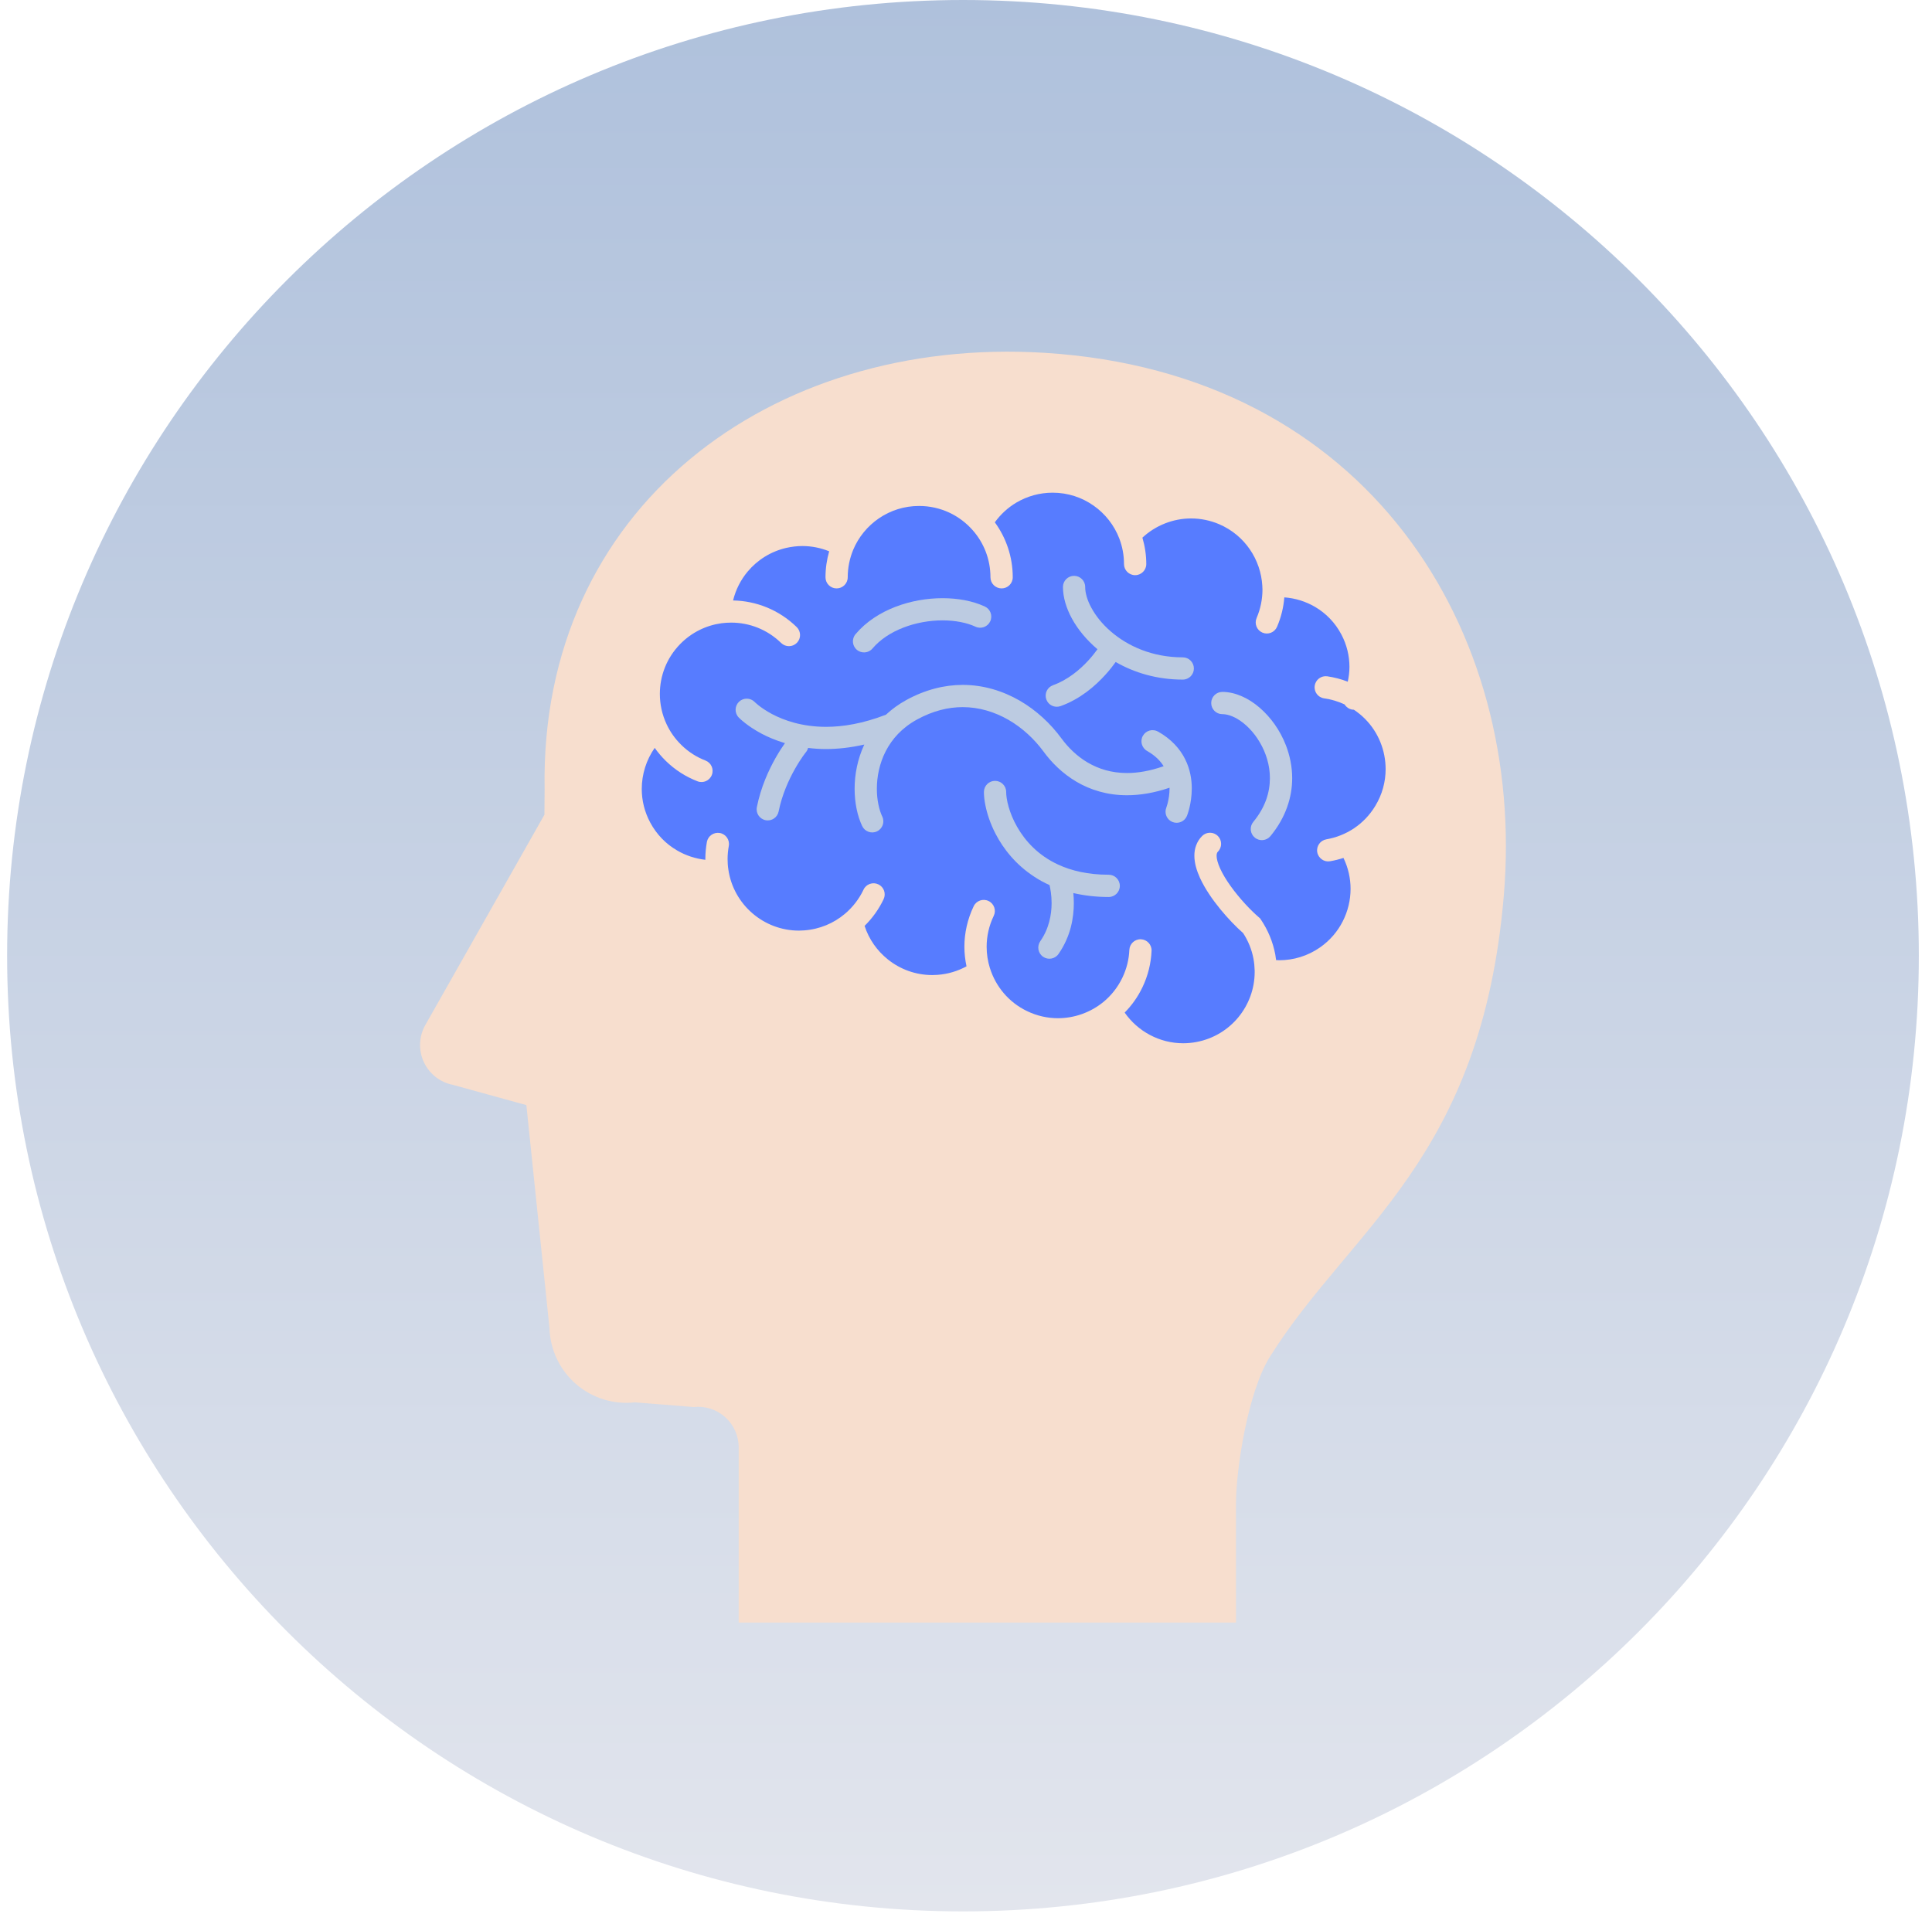
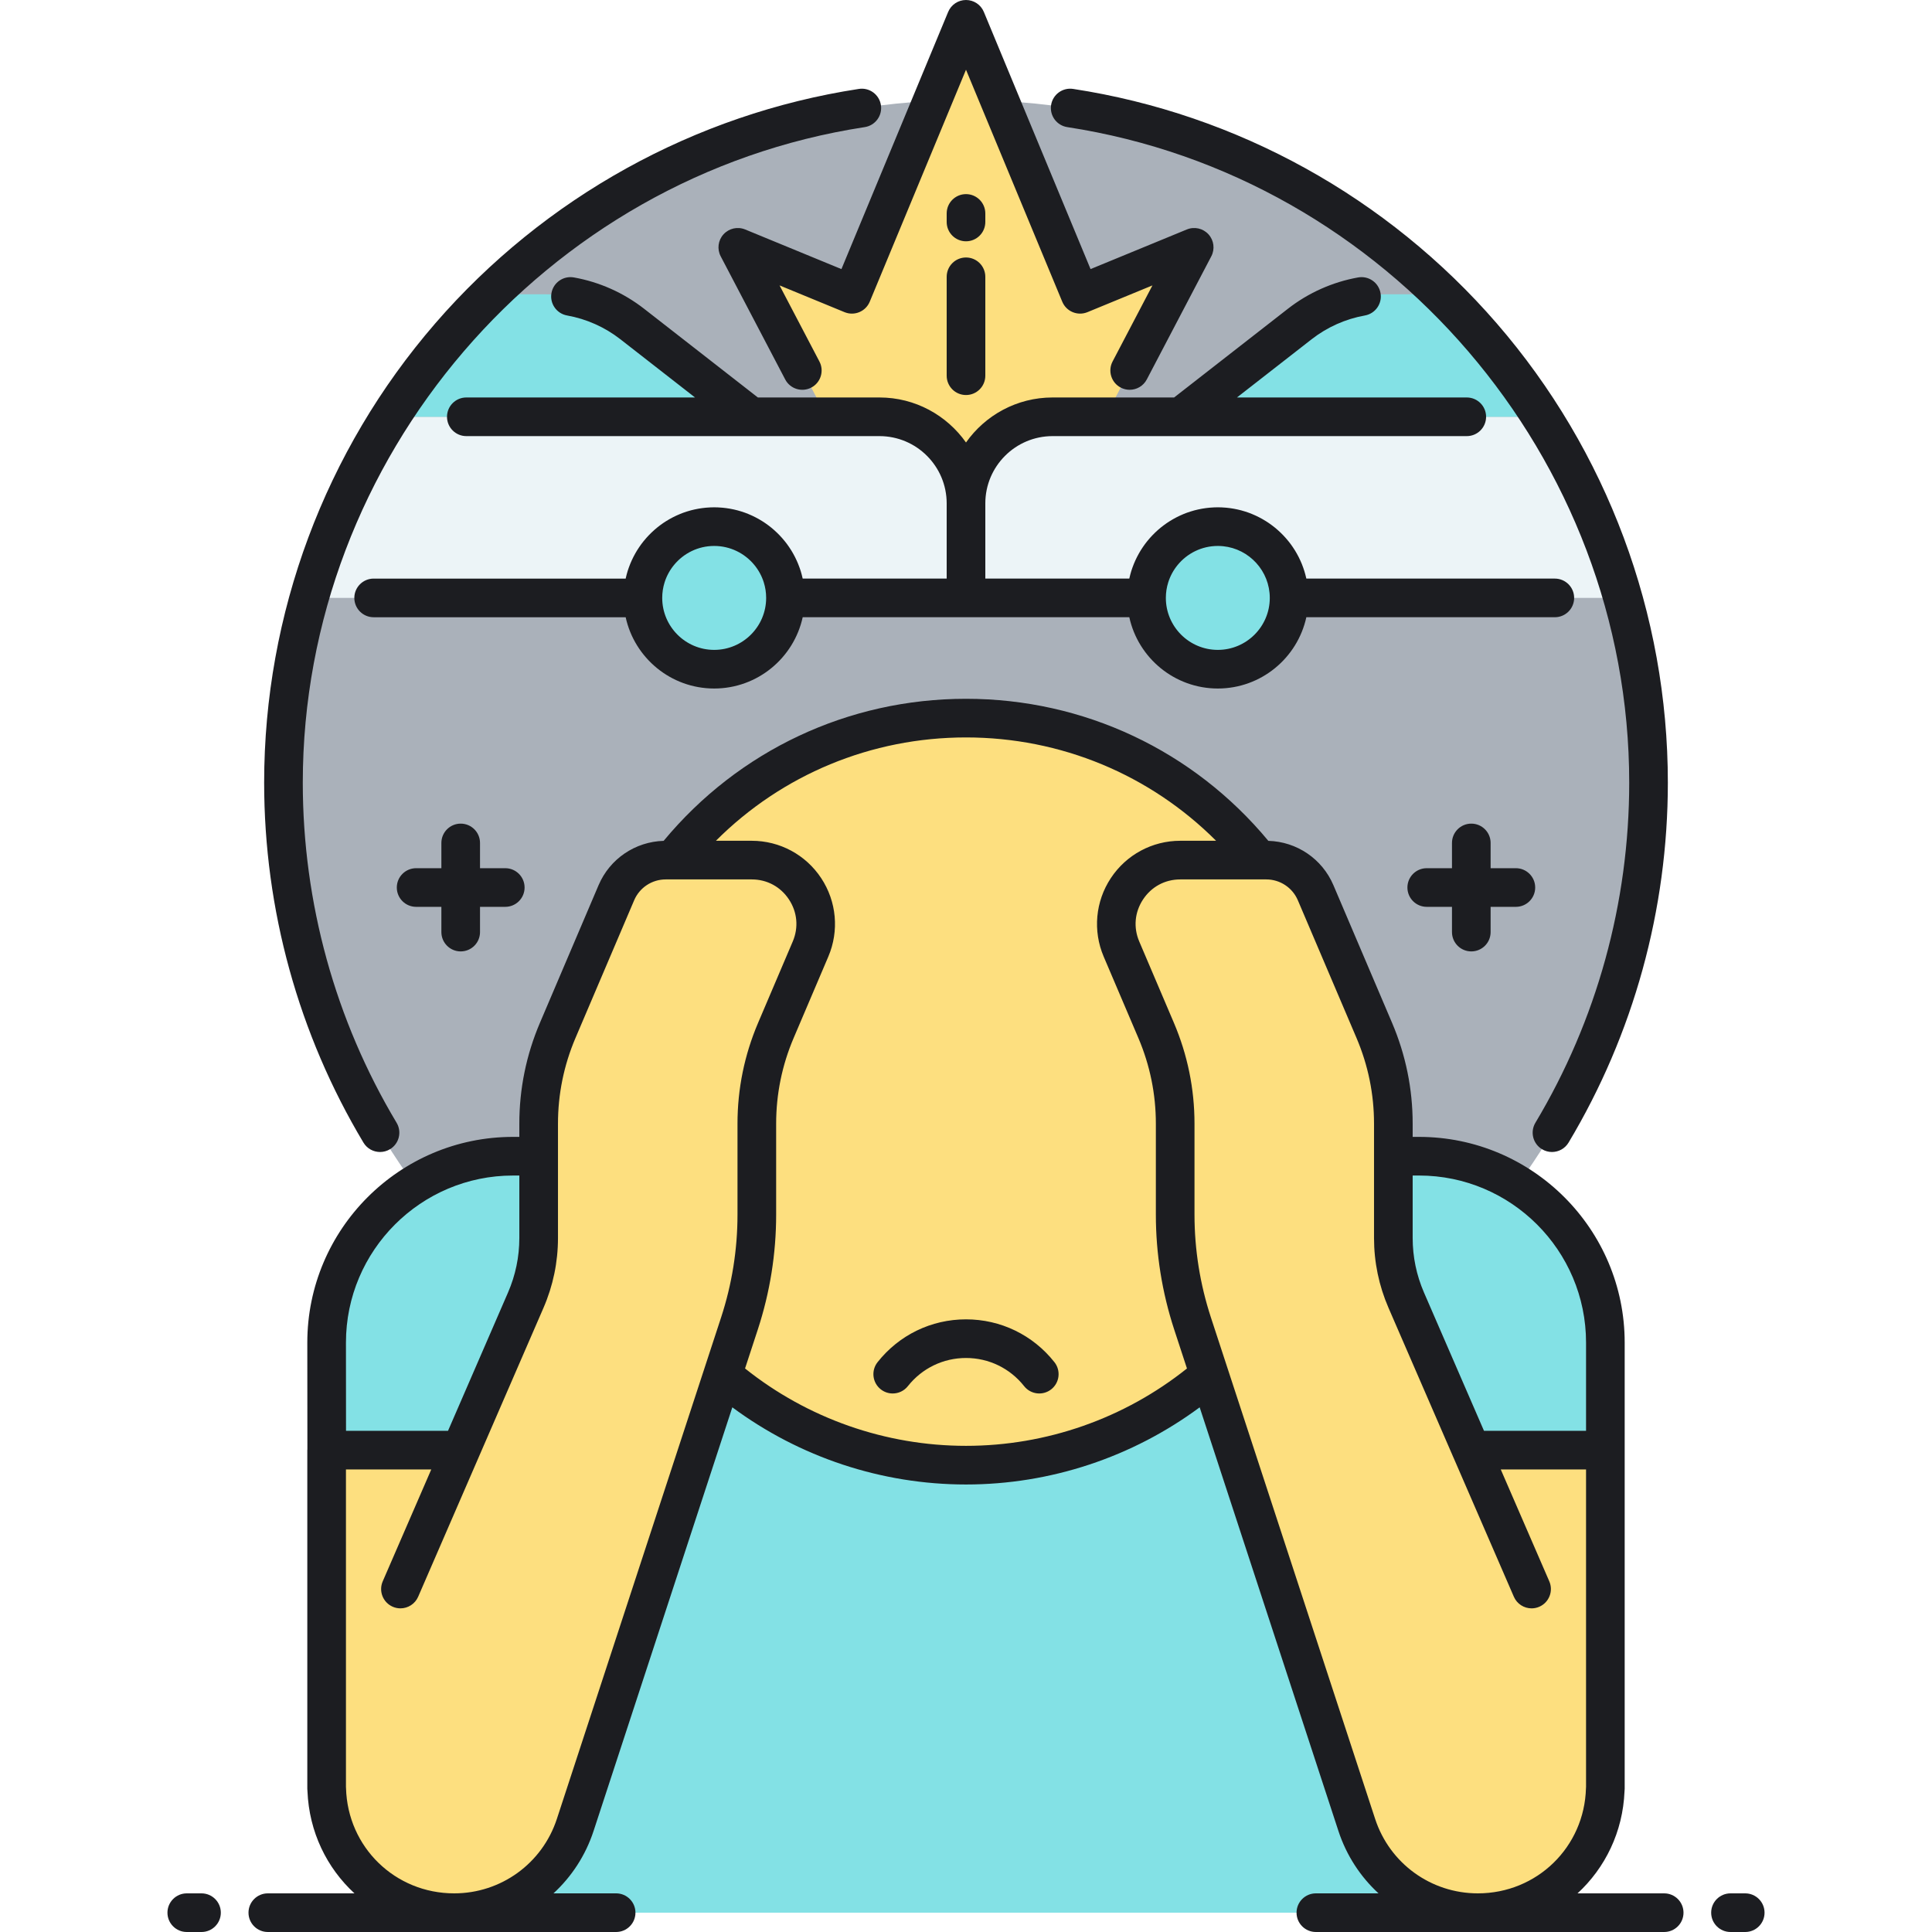
- <svg xmlns="http://www.w3.org/2000/svg" width="127" height="126" viewBox="0 0 127 126" fill="none">
-   <circle cx="63.301" cy="62.833" r="62.833" fill="url(#paint0_linear_4741_2343)" />
-   <circle cx="66.319" cy="54.791" r="26.641" fill="#577CFF" />
-   <path d="M72.88 57.51C71.515 57.51 70.427 57.247 69.554 56.842C68.246 56.236 67.399 55.303 66.866 54.372C66.6 53.909 66.416 53.448 66.301 53.043C66.185 52.639 66.14 52.283 66.141 52.071C66.141 51.665 65.814 51.338 65.409 51.338C65.005 51.338 64.678 51.665 64.678 52.071C64.678 52.334 64.71 52.624 64.775 52.943C64.887 53.503 65.097 54.148 65.442 54.815C65.956 55.809 66.775 56.855 67.999 57.647C68.306 57.85 68.635 58.031 68.992 58.192C69.049 58.435 69.128 58.861 69.127 59.378C69.127 59.752 69.085 60.168 68.972 60.597C68.859 61.025 68.676 61.46 68.38 61.885C68.153 62.219 68.234 62.673 68.567 62.903C68.898 63.132 69.353 63.051 69.583 62.718C69.983 62.142 70.237 61.542 70.387 60.971C70.536 60.399 70.588 59.854 70.588 59.378C70.588 59.14 70.575 58.916 70.556 58.715C71.26 58.877 72.03 58.974 72.88 58.974C73.284 58.974 73.612 58.646 73.612 58.242C73.612 57.838 73.284 57.51 72.88 57.51Z" fill="#BCCBE1" />
-   <path d="M76.123 48.098C75.771 47.902 75.327 48.023 75.127 48.376C74.928 48.726 75.053 49.172 75.405 49.372C75.944 49.681 76.272 50.022 76.492 50.375C75.59 50.691 74.793 50.823 74.085 50.823C73.053 50.822 72.209 50.549 71.494 50.13C70.784 49.713 70.211 49.14 69.775 48.548C69.057 47.568 68.124 46.697 67.023 46.06C65.922 45.427 64.651 45.029 63.284 45.029C62.088 45.029 60.828 45.338 59.577 46.024C59.067 46.303 58.622 46.631 58.237 46.989C56.716 47.575 55.407 47.787 54.297 47.787C52.717 47.784 51.538 47.362 50.749 46.946C50.356 46.737 50.062 46.53 49.871 46.38C49.776 46.303 49.705 46.244 49.662 46.204L49.619 46.162L49.611 46.154C49.33 45.867 48.87 45.859 48.578 46.138C48.288 46.419 48.28 46.88 48.56 47.172C48.602 47.214 49.103 47.726 50.066 48.238C50.487 48.461 51.003 48.679 51.599 48.858C51.441 49.081 51.224 49.408 50.988 49.822C50.536 50.62 50.016 51.743 49.753 53.062C49.671 53.461 49.929 53.845 50.325 53.924C50.721 54.005 51.105 53.745 51.184 53.349C51.406 52.237 51.862 51.246 52.261 50.544C52.461 50.189 52.644 49.912 52.777 49.721C52.844 49.628 52.897 49.555 52.933 49.509C52.951 49.486 52.964 49.47 52.972 49.459L52.983 49.449L52.984 49.446C53.05 49.364 53.094 49.271 53.12 49.172C53.491 49.22 53.882 49.247 54.297 49.247C55.065 49.247 55.908 49.156 56.815 48.951C56.363 49.919 56.179 50.931 56.178 51.857C56.18 52.788 56.358 53.637 56.676 54.311C56.849 54.675 57.285 54.832 57.649 54.659C58.013 54.485 58.17 54.05 57.996 53.685C57.794 53.264 57.638 52.595 57.641 51.857C57.639 51.059 57.814 50.184 58.226 49.383C58.641 48.583 59.282 47.854 60.28 47.306C61.331 46.729 62.338 46.492 63.284 46.49C64.365 46.492 65.382 46.804 66.292 47.327C67.2 47.85 67.992 48.588 68.596 49.411C69.127 50.137 69.839 50.851 70.753 51.391C71.666 51.931 72.788 52.286 74.085 52.284C74.943 52.284 75.874 52.131 76.879 51.79L76.88 51.841C76.88 52.199 76.824 52.525 76.768 52.756C76.742 52.869 76.713 52.962 76.693 53.019C76.684 53.049 76.677 53.071 76.672 53.084L76.668 53.095V53.096C76.52 53.47 76.7 53.893 77.075 54.044C77.45 54.193 77.876 54.01 78.026 53.637C78.046 53.585 78.338 52.853 78.342 51.841C78.342 51.261 78.241 50.579 77.901 49.907C77.566 49.231 76.987 48.585 76.123 48.098Z" fill="#BCCBE1" />
-   <path d="M57.354 42.635C57.858 42.041 58.573 41.574 59.388 41.261C60.203 40.944 61.11 40.787 61.961 40.787C62.788 40.787 63.56 40.939 64.124 41.203C64.493 41.373 64.927 41.212 65.094 40.846C65.263 40.48 65.104 40.044 64.739 39.877C63.922 39.499 62.961 39.33 61.961 39.328C60.933 39.328 59.862 39.512 58.861 39.896C57.865 40.28 56.939 40.867 56.241 41.692C55.978 41.999 56.017 42.46 56.324 42.72C56.633 42.983 57.096 42.943 57.354 42.635Z" fill="#BCCBE1" />
-   <path d="M68.652 23.196C50.632 22.087 35.457 33.423 35.801 51.893L35.788 53.565L27.959 67.39C27.537 68.135 27.499 69.039 27.857 69.817C28.214 70.596 28.922 71.156 29.763 71.322L34.601 72.656L36.12 87.316C36.161 88.729 36.789 90.061 37.855 90.988C38.921 91.917 40.328 92.356 41.732 92.199L45.595 92.507C46.349 92.423 47.104 92.664 47.669 93.171C48.234 93.676 48.558 94.399 48.558 95.158V106.678H81.247C81.247 106.678 81.247 101.092 81.247 98.864C81.247 96.634 82.017 91.539 83.475 89.205C88.775 80.732 97.401 76.224 98.856 58.848C100.313 41.47 89.941 24.507 68.652 23.196ZM90.4 52.994C89.667 54.205 88.482 54.959 87.188 55.182C86.791 55.252 86.522 55.628 86.589 56.027C86.66 56.424 87.038 56.694 87.435 56.623C87.732 56.572 88.024 56.498 88.313 56.405C88.624 57.051 88.78 57.745 88.78 58.436C88.78 59.174 88.604 59.907 88.267 60.57C87.932 61.232 87.435 61.822 86.783 62.281C85.962 62.856 85.029 63.13 84.103 63.132C84.029 63.132 83.957 63.124 83.884 63.122C83.868 63 83.853 62.879 83.832 62.76V62.758C83.672 61.911 83.341 61.136 82.888 60.462L82.833 60.38L82.758 60.315C82.205 59.84 81.471 59.062 80.904 58.268C80.618 57.872 80.376 57.471 80.212 57.114C80.046 56.755 79.97 56.444 79.973 56.26C79.973 56.178 79.985 56.121 80.001 56.084C80.014 56.048 80.028 56.026 80.056 55.997C80.341 55.713 80.341 55.249 80.056 54.962C79.77 54.678 79.308 54.678 79.024 54.962C78.844 55.139 78.709 55.353 78.628 55.581C78.543 55.803 78.512 56.035 78.512 56.26C78.515 56.766 78.668 57.246 78.882 57.722C79.209 58.432 79.695 59.137 80.222 59.781C80.718 60.385 81.243 60.929 81.715 61.345C82.041 61.843 82.279 62.407 82.396 63.028C82.444 63.29 82.469 63.55 82.475 63.799V63.804C82.475 63.836 82.476 63.869 82.476 63.903C82.476 65.007 82.083 66.053 81.407 66.876C80.731 67.697 79.779 68.294 78.65 68.507C78.356 68.563 78.064 68.59 77.776 68.59C76.226 68.591 74.792 67.811 73.93 66.573C74.395 66.102 74.791 65.551 75.091 64.924V64.925C75.466 64.15 75.663 63.329 75.698 62.515C75.716 62.113 75.404 61.772 75.002 61.754C74.596 61.736 74.256 62.05 74.238 62.452C74.212 63.072 74.062 63.694 73.776 64.287L73.775 64.29C73.467 64.925 73.04 65.457 72.53 65.877L72.528 65.878C71.687 66.564 70.628 66.943 69.545 66.943C68.863 66.943 68.17 66.794 67.512 66.475C66.295 65.89 65.449 64.847 65.075 63.654H65.073C64.931 63.201 64.857 62.725 64.857 62.247C64.857 61.564 65.006 60.871 65.324 60.212C65.5 59.848 65.346 59.411 64.982 59.237C64.62 59.062 64.183 59.213 64.007 59.577C63.594 60.436 63.394 61.35 63.394 62.247C63.394 62.682 63.445 63.112 63.534 63.532C62.963 63.843 62.32 64.043 61.625 64.093H61.623C61.509 64.101 61.398 64.106 61.285 64.106C60.187 64.106 59.171 63.725 58.365 63.079C57.661 62.515 57.121 61.757 56.834 60.873C57.347 60.368 57.773 59.773 58.086 59.114C58.258 58.748 58.102 58.314 57.737 58.142C57.373 57.969 56.934 58.124 56.764 58.491C56.475 59.103 56.054 59.647 55.54 60.08C54.807 60.699 53.883 61.096 52.855 61.17H52.854C52.739 61.178 52.628 61.184 52.517 61.184C50.197 61.184 48.216 59.469 47.88 57.177L47.879 57.17V57.166C47.86 57.056 47.848 56.942 47.84 56.824C47.832 56.712 47.828 56.597 47.828 56.484C47.828 56.19 47.856 55.899 47.908 55.618C47.98 55.221 47.718 54.84 47.321 54.766C46.926 54.695 46.543 54.954 46.468 55.351C46.402 55.719 46.366 56.097 46.366 56.484L46.367 56.528C45.71 56.454 45.072 56.244 44.502 55.909C43.779 55.488 43.166 54.87 42.742 54.078C42.364 53.371 42.186 52.618 42.186 51.871C42.186 50.907 42.485 49.961 43.037 49.17C43.25 49.471 43.491 49.754 43.76 50.02C44.378 50.626 45.092 51.074 45.848 51.366C46.225 51.514 46.647 51.326 46.793 50.948C46.941 50.572 46.751 50.149 46.377 50.003C45.798 49.78 45.256 49.439 44.786 48.977V48.976C44.37 48.57 44.048 48.108 43.818 47.613C43.523 46.985 43.375 46.302 43.375 45.624C43.376 44.434 43.819 43.256 44.713 42.343C45.474 41.567 46.433 41.113 47.428 40.975H47.429H47.431C47.644 40.948 47.856 40.934 48.068 40.934C49.255 40.935 50.434 41.382 51.35 42.275C51.639 42.555 52.1 42.553 52.384 42.263C52.666 41.975 52.66 41.514 52.373 41.23C51.208 40.089 49.699 39.505 48.189 39.478C48.359 38.779 48.687 38.128 49.146 37.58C49.783 36.821 50.655 36.259 51.696 36.019C52.051 35.94 52.4 35.9 52.747 35.9C53.359 35.9 53.956 36.023 54.506 36.246C54.35 36.791 54.264 37.363 54.264 37.956C54.264 38.359 54.591 38.685 54.995 38.685C55.398 38.685 55.725 38.359 55.725 37.956C55.725 37.317 55.855 36.707 56.083 36.152C56.436 35.304 57.034 34.582 57.784 34.072C58.537 33.561 59.438 33.265 60.416 33.265C61.826 33.265 63.084 33.881 63.946 34.865C64.672 35.69 65.108 36.77 65.108 37.956C65.108 38.359 65.437 38.685 65.84 38.685C66.244 38.685 66.573 38.359 66.573 37.956C66.573 36.606 66.135 35.353 65.395 34.34C65.774 33.816 66.256 33.371 66.814 33.041C67.512 32.63 68.325 32.392 69.196 32.392C70.2 32.392 71.122 32.705 71.883 33.239C72.647 33.773 73.243 34.531 73.58 35.41H73.579C73.778 35.932 73.886 36.493 73.886 37.085C73.886 37.488 74.215 37.815 74.618 37.815C75.021 37.815 75.351 37.488 75.351 37.085C75.351 36.481 75.258 35.9 75.096 35.348C75.963 34.543 77.111 34.086 78.296 34.086C78.915 34.086 79.543 34.209 80.15 34.468C80.996 34.834 81.675 35.413 82.159 36.119C82.644 36.826 82.928 37.656 82.978 38.515C82.984 38.603 82.988 38.691 82.988 38.779C82.985 39.4 82.863 40.025 82.603 40.633C82.443 41.004 82.615 41.433 82.985 41.592C83.357 41.751 83.785 41.581 83.946 41.21C84.217 40.579 84.373 39.928 84.425 39.275C85.142 39.326 85.84 39.543 86.458 39.908C87.162 40.324 87.765 40.934 88.176 41.715C88.536 42.398 88.705 43.124 88.706 43.844C88.706 44.173 88.666 44.499 88.595 44.819C88.157 44.647 87.701 44.531 87.246 44.464C86.849 44.409 86.477 44.688 86.423 45.088C86.365 45.489 86.644 45.858 87.042 45.913C87.502 45.978 87.955 46.11 88.387 46.314C88.462 46.439 88.578 46.542 88.722 46.605C88.811 46.644 88.906 46.663 88.999 46.663C89.269 46.843 89.514 47.046 89.734 47.267L89.735 47.269C90.613 48.153 91.084 49.347 91.084 50.567C91.084 51.395 90.865 52.233 90.4 52.994Z" fill="#F7DECE" />
-   <path d="M82.806 46.531C82.444 46.218 82.054 45.961 81.642 45.782C81.229 45.599 80.794 45.49 80.349 45.49C79.945 45.49 79.619 45.818 79.619 46.222C79.619 46.626 79.945 46.952 80.349 46.952C80.618 46.952 80.956 47.045 81.316 47.252C81.852 47.559 82.409 48.112 82.811 48.802C83.22 49.493 83.48 50.313 83.477 51.163C83.475 52.096 83.181 53.071 82.383 54.039C82.128 54.349 82.171 54.811 82.482 55.067C82.794 55.326 83.256 55.28 83.512 54.972C84.515 53.759 84.943 52.417 84.942 51.163C84.942 50.401 84.786 49.67 84.531 49.005C84.144 48.007 83.53 47.156 82.806 46.531Z" fill="#C0CDE2" />
-   <path d="M77.75 43.218C75.741 43.218 74.128 42.477 73.011 41.509C72.453 41.026 72.026 40.486 71.746 39.968C71.461 39.451 71.332 38.959 71.335 38.59C71.335 38.187 71.007 37.859 70.605 37.859C70.2 37.859 69.873 38.187 69.873 38.59C69.876 39.276 70.09 39.982 70.461 40.666C70.852 41.38 71.421 42.074 72.142 42.684C71.997 42.885 71.797 43.148 71.539 43.426C70.983 44.034 70.18 44.707 69.22 45.049C68.843 45.183 68.643 45.601 68.779 45.982C68.914 46.363 69.331 46.559 69.713 46.425C71.014 45.958 71.986 45.105 72.648 44.379C72.942 44.057 73.17 43.76 73.34 43.524C74.549 44.221 76.043 44.681 77.75 44.681C78.154 44.681 78.48 44.354 78.48 43.951C78.48 43.547 78.154 43.218 77.75 43.218Z" fill="#BCCBE1" />
-   <defs>
-     <linearGradient id="paint0_linear_4741_2343" x1="63.301" y1="0" x2="63.301" y2="125.665" gradientUnits="userSpaceOnUse">
-       <stop stop-color="#AFC1DC" />
-       <stop offset="1" stop-color="#E2E5ED" />
-     </linearGradient>
-   </defs>
+ <svg xmlns="http://www.w3.org/2000/svg" version="1.1" id="Layer_1" x="0px" y="0px" viewBox="0 0 500 500" style="enable-background:new 0 0 500 500;" xml:space="preserve">
+   <style type="text/css">
+ 	.st0{fill:#83E1E5;}
+ 	.st1{fill:#AAB1BA;}
+ 	.st2{fill:#FDDF7F;}
+ 	.st3{fill:#ECF4F7;}
+ 	.st4{fill:#1C1D21;}
+ </style>
+   <g>
+     <g>
+       <path class="st1" d="M250,25.908c-97.555,0-176.638,79.084-176.638,176.638c0,38.883,12.574,74.825,33.863,104.001    c7.407-4.634,16.157-7.322,25.539-7.322h6.64v-8.416c0-8.295,1.676-16.505,4.928-24.137l15.185-35.637    c2.182-5.12,7.21-8.443,12.776-8.443l1.853,0c17.705-22.381,45.102-36.744,75.855-36.744s58.15,14.363,75.855,36.744l1.853,0    c5.566,0,10.594,3.323,12.776,8.443l15.185,35.637c3.252,7.632,4.928,15.842,4.928,24.137v8.416h6.64    c9.382,0,18.131,2.688,25.539,7.322c21.289-29.177,33.863-65.118,33.863-104.001C426.638,104.992,347.555,25.908,250,25.908z" />
+     </g>
+   </g>
+   <g>
+     <g>
+       <path class="st2" d="M279.529,76.163L250,5l-29.529,71.163L190.942,64.01l22.979,43.86h13.677c6.359,0,12.094,2.654,16.172,6.909    h12.459c4.077-4.255,9.813-6.909,16.172-6.909h13.678l22.979-43.86L279.529,76.163z" />
+     </g>
+   </g>
+   <g>
+     <g>
+       <path class="st3" d="M399.141,107.869h-93.56h-8.86h-24.319c-12.372,0-22.402,10.03-22.402,22.402    c0-12.372-10.03-22.402-22.402-22.402h-24.319h-8.86h-93.56c-9.129,14.35-16.243,30.106-20.946,46.871h86.467    c0-10.189,8.26-18.449,18.449-18.449c10.189,0,18.45,8.26,18.45,18.449H250h46.721c0-10.189,8.26-18.449,18.45-18.449    c10.189,0,18.449,8.26,18.449,18.449h86.467C415.384,137.975,408.27,122.22,399.141,107.869z" />
+     </g>
+   </g>
+   <g>
+     <g>
+       <path class="st0" d="M163.598,83.84c-6.381-4.975-14.241-7.677-22.333-7.677h-14.65c-9.751,9.521-18.408,20.155-25.756,31.707    h93.56L163.598,83.84z" />
+     </g>
+   </g>
+   <g>
+     <g>
+       <path class="st0" d="M373.384,76.163h-14.65c-8.092,0-15.951,2.702-22.333,7.677l-30.821,24.03h93.554    C391.787,96.321,383.134,85.683,373.384,76.163z" />
+     </g>
+   </g>
+   <g>
+     <g>
+       <path class="st0" d="M351.134,472.293l-38.14-116.454c-16.919,14.549-38.929,23.346-62.994,23.346s-46.074-8.797-62.994-23.346    l-38.14,116.454C144.43,485.839,131.79,495,117.536,495h264.928C368.21,495,355.57,485.839,351.134,472.293z" />
+     </g>
+   </g>
+   <g>
+     <g>
+       <path class="st2" d="M380.77,375.292l-16.829-38.793c-2.206-5.085-3.345-10.57-3.345-16.113V290.81    c0-8.295-1.676-16.505-4.928-24.137l-15.185-35.637c-2.182-5.12-7.21-8.443-12.776-8.443l-1.853,0    c-17.705-22.381-45.102-36.744-75.855-36.744s-58.15,14.363-75.855,36.744l-1.853,0c-5.566,0-10.594,3.323-12.776,8.443    l-15.185,35.637c-3.252,7.632-4.928,15.842-4.928,24.137v29.575c0,5.543-1.138,11.028-3.345,16.113l-16.829,38.793H84.532v87.644    l0.021-0.038C85.002,479.93,98.856,495,117.536,495h0c14.254,0,26.894-9.161,31.33-22.707l38.14-116.454    c16.919,14.549,38.929,23.346,62.994,23.346s46.074-8.796,62.994-23.346l38.14,116.454C355.57,485.839,368.21,495,382.464,495h0    c18.68,0,32.534-15.07,32.983-32.102l0.021,0.038v-87.644H380.77z" />
+     </g>
+   </g>
+   <g>
+     <g>
+       <path class="st0" d="M139.404,299.226h-6.64c-26.637,0-48.231,21.594-48.231,48.232v27.834h34.698l16.829-38.793    c0.552-1.271,1.036-2.568,1.453-3.884s0.766-2.651,1.046-4.001c0.56-2.7,0.845-5.457,0.845-8.228L139.404,299.226L139.404,299.226    z" />
+     </g>
+   </g>
+   <g>
+     <g>
+       <path class="st0" d="M367.236,299.226h-6.64h0v21.159c0,2.772,0.285,5.529,0.845,8.228c0.28,1.35,0.629,2.685,1.046,4.001    s0.902,2.612,1.453,3.884l16.829,38.793h34.698v-27.834C415.468,320.82,393.874,299.226,367.236,299.226z" />
+     </g>
+   </g>
+   <g>
+     <g>
+       <circle class="st0" cx="184.83" cy="154.741" r="18.449" />
+     </g>
+   </g>
+   <g>
+     <g>
+       <circle class="st0" cx="315.17" cy="154.741" r="18.449" />
+     </g>
+   </g>
+   <path class="st4" d="M94.06,295.703c-16.812-28.076-25.698-60.289-25.698-93.156c0-43.669,15.724-85.876,44.274-118.846  c28.259-32.635,67.198-54.188,109.644-60.689c2.727-0.418,5.281,1.456,5.699,4.185c0.418,2.73-1.456,5.281-4.186,5.699  c-82.91,12.699-145.432,85.633-145.432,169.651c0,31.058,8.395,61.495,24.277,88.019c1.419,2.369,0.648,5.44-1.721,6.858  c-0.804,0.482-1.689,0.711-2.563,0.711C96.654,298.135,94.996,297.268,94.06,295.703z M276.208,32.896  c82.909,12.7,145.431,85.634,145.431,169.651c0,31.057-8.395,61.493-24.277,88.019c-1.418,2.369-0.647,5.44,1.722,6.858  c0.805,0.482,1.689,0.711,2.563,0.711c1.7,0,3.357-0.867,4.295-2.432c16.812-28.078,25.697-60.291,25.697-93.156  c0-43.668-15.724-85.875-44.273-118.846c-28.26-32.635-67.198-54.188-109.644-60.69c-2.727-0.418-5.281,1.456-5.699,4.185  C271.604,29.926,273.479,32.478,276.208,32.896z M250,341.445c-8.972,0-17.313,4.04-22.885,11.084  c-1.713,2.166-1.346,5.31,0.819,7.023c0.918,0.726,2.012,1.079,3.099,1.079c1.476,0,2.938-0.651,3.925-1.898  c3.664-4.632,9.147-7.288,15.042-7.288s11.378,2.656,15.043,7.288c1.712,2.166,4.858,2.531,7.023,0.819  c2.165-1.713,2.532-4.858,0.818-7.024C267.313,345.485,258.971,341.445,250,341.445z M52.15,490h-3.813c-2.761,0-5,2.239-5,5  s2.239,5,5,5h3.813c2.761,0,5-2.239,5-5S54.912,490,52.15,490z M435.689,495c0,2.761-2.238,5-5,5h-90.144c-2.762,0-5-2.239-5-5  s2.238-5,5-5h16.214c-4.673-4.298-8.298-9.801-10.378-16.151l-35.906-109.636c-17.437,12.912-38.634,19.971-60.475,19.971  c-21.841,0-43.039-7.058-60.475-19.971l-35.907,109.635c-2.079,6.349-5.704,11.852-10.377,16.151h16.213c2.761,0,5,2.239,5,5  s-2.239,5-5,5H69.31c-2.761,0-5-2.239-5-5s2.239-5,5-5h22.423c-7.149-6.583-11.74-15.905-12.161-26.427  c-0.027-0.209-0.041-0.421-0.041-0.636v-87.644c0-0.071,0.018-0.137,0.021-0.207l-0.021-27.624  c0-29.356,23.879-53.235,53.231-53.235h1.64v-3.416c0-9.019,1.792-17.799,5.328-26.097l15.185-35.637  c2.902-6.809,9.472-11.254,16.836-11.464c19.406-23.394,47.783-36.764,78.248-36.764c30.465,0,58.843,13.371,78.247,36.764  c7.364,0.209,13.934,4.654,16.837,11.463l15.184,35.638c3.536,8.298,5.329,17.078,5.329,26.097v3.416h1.64  c29.352,0,53.231,23.88,53.231,53.232v27.834v87.644c0,0.218-0.014,0.434-0.042,0.646c-0.424,10.519-5.013,19.837-12.16,26.418  h22.424C433.451,490,435.689,492.239,435.689,495z M365.597,304.226v16.159c0,4.889,0.986,9.641,2.931,14.123l15.524,35.783h26.416  v-22.834c0-23.838-19.394-43.232-43.231-43.232H365.597z M89.532,347.458l0.017,22.834h26.399l15.523-35.783  c1.945-4.484,2.932-9.236,2.932-14.123v-16.159h-1.64C108.926,304.226,89.532,323.62,89.532,347.458z M182.253,354.289  c0.001-0.002,0.001-0.004,0.001-0.006l4.358-13.306c2.822-8.616,4.252-17.583,4.252-26.65V290.81c0-9.019,1.793-17.8,5.329-26.097  l8.971-21.055c1.546-3.629,1.186-7.597-0.989-10.888s-5.684-5.178-9.628-5.178h-20.401h0h-1.853c-3.568,0-6.777,2.121-8.176,5.403  l-15.185,35.637c-3.004,7.051-4.527,14.513-4.527,22.177v29.575c0,6.264-1.264,12.355-3.758,18.103l-16.829,38.793  c0,0,0,0.001,0,0.001l-15.596,35.949c-0.818,1.885-2.658,3.011-4.589,3.011c-0.664,0-1.339-0.133-1.987-0.414  c-2.534-1.099-3.696-4.044-2.597-6.577l12.564-28.96H89.532v82.148c0.01,0.108,0.017,0.217,0.019,0.326  C89.954,478.037,102.246,490,117.536,490c12.124,0,22.805-7.741,26.579-19.263L182.253,354.289z M307.184,354.162l-3.3-10.072  c-3.151-9.625-4.749-19.638-4.749-29.763V290.81c0-7.663-1.523-15.125-4.527-22.178l-8.972-21.055  c-2.844-6.673-2.153-14.27,1.846-20.321c4-6.052,10.718-9.665,17.972-9.665h9.271c-17.114-17.113-40.168-26.744-64.724-26.744  c-24.555,0-47.609,9.631-64.724,26.744h9.271c7.253,0,13.972,3.613,17.971,9.664c4,6.051,4.689,13.648,1.847,20.321l-8.971,21.055  c-3.005,7.051-4.528,14.513-4.528,22.177v23.516c0,10.126-1.598,20.14-4.75,29.763l-3.299,10.073  c16.195,12.935,36.372,20.023,57.184,20.023C270.812,374.185,290.988,367.097,307.184,354.162z M382.464,490  c15.29,0,27.582-11.963,27.984-27.234c0.003-0.112,0.01-0.223,0.02-0.333v-82.142h-22.073l12.563,28.96  c1.099,2.533-0.063,5.478-2.597,6.577c-0.648,0.281-1.323,0.414-1.987,0.414c-1.933,0-3.772-1.126-4.59-3.011l-15.574-35.899  c-0.008-0.018-0.019-0.033-0.027-0.051l-16.83-38.793c-2.493-5.747-3.757-11.837-3.757-18.103V290.81  c0-7.664-1.523-15.125-4.528-22.177l-15.184-35.637c-1.399-3.282-4.609-5.403-8.177-5.403h-1.853c0,0,0,0,0,0c0,0,0,0,0,0h-20.401  c-3.944,0-7.454,1.887-9.629,5.178c-2.175,3.291-2.535,7.259-0.989,10.887l8.972,21.055c3.535,8.299,5.328,17.08,5.328,26.097  v23.516c0,9.066,1.431,18.033,4.253,26.651l4.358,13.305c0,0,0,0.001,0,0.001l38.139,116.453  C359.659,482.259,370.34,490,382.464,490z M451.663,490h-3.813c-2.762,0-5,2.239-5,5s2.238,5,5,5h3.813c2.762,0,5-2.239,5-5  S454.425,490,451.663,490z M161.922,159.741H96.701c-2.761,0-5-2.239-5-5s2.239-5,5-5h65.216c0.012-0.057,0.031-0.111,0.044-0.167  c0.134-0.594,0.285-1.181,0.464-1.757c0.003-0.008,0.005-0.016,0.007-0.025c0.18-0.58,0.389-1.148,0.612-1.708  c0.034-0.085,0.066-0.171,0.101-0.255c0.22-0.534,0.461-1.057,0.718-1.57c0.047-0.093,0.094-0.185,0.142-0.277  c0.267-0.515,0.549-1.02,0.852-1.512c0.036-0.059,0.075-0.116,0.112-0.175c0.309-0.492,0.634-0.973,0.978-1.439  c0.021-0.028,0.04-0.057,0.06-0.085c0.351-0.471,0.722-0.925,1.106-1.368c0.062-0.072,0.124-0.145,0.187-0.216  c0.378-0.425,0.771-0.836,1.178-1.233c0.071-0.069,0.143-0.137,0.215-0.205c0.421-0.4,0.853-0.788,1.303-1.156  c0.04-0.032,0.081-0.063,0.12-0.095c0.446-0.361,0.906-0.705,1.379-1.033c0.048-0.033,0.094-0.068,0.142-0.101  c0.478-0.327,0.971-0.632,1.474-0.923c0.089-0.052,0.178-0.104,0.268-0.154c0.497-0.279,1.005-0.542,1.524-0.785  c0.088-0.042,0.178-0.08,0.267-0.121c0.54-0.245,1.088-0.475,1.648-0.68c0.03-0.011,0.061-0.02,0.091-0.031  c0.551-0.198,1.113-0.374,1.683-0.531c0.078-0.021,0.154-0.045,0.232-0.066c0.566-0.15,1.142-0.276,1.724-0.384  c0.11-0.02,0.22-0.04,0.33-0.059c0.582-0.099,1.17-0.179,1.765-0.234c0.095-0.009,0.192-0.014,0.287-0.022  c0.627-0.05,1.258-0.083,1.898-0.083s1.271,0.033,1.898,0.083c0.096,0.008,0.192,0.013,0.287,0.022  c0.595,0.055,1.183,0.135,1.765,0.234c0.111,0.019,0.22,0.039,0.33,0.059c0.582,0.108,1.158,0.234,1.724,0.384  c0.078,0.021,0.155,0.045,0.233,0.066c0.569,0.157,1.131,0.332,1.682,0.531c0.03,0.011,0.061,0.02,0.091,0.031  c0.561,0.204,1.108,0.435,1.648,0.68c0.089,0.041,0.179,0.08,0.267,0.121c0.519,0.243,1.026,0.506,1.524,0.785  c0.09,0.051,0.179,0.103,0.268,0.154c0.502,0.291,0.995,0.596,1.473,0.923c0.049,0.033,0.096,0.069,0.144,0.103  c0.471,0.327,0.931,0.671,1.376,1.031c0.04,0.033,0.082,0.063,0.122,0.096c0.449,0.368,0.882,0.756,1.302,1.155  c0.072,0.068,0.144,0.136,0.216,0.205c0.407,0.397,0.8,0.807,1.177,1.232c0.064,0.072,0.125,0.145,0.188,0.217  c0.384,0.443,0.755,0.896,1.105,1.367c0.021,0.029,0.041,0.059,0.062,0.087c0.343,0.465,0.667,0.945,0.975,1.435  c0.038,0.06,0.077,0.118,0.114,0.177c0.303,0.491,0.585,0.996,0.851,1.51c0.048,0.092,0.096,0.185,0.142,0.278  c0.258,0.513,0.498,1.036,0.718,1.57c0.035,0.085,0.067,0.17,0.101,0.255c0.223,0.56,0.431,1.127,0.612,1.707  c0.003,0.009,0.005,0.019,0.008,0.028c0.178,0.574,0.328,1.16,0.462,1.752c0.013,0.057,0.032,0.112,0.045,0.169H245v-19.47  c0-9.595-7.806-17.402-17.401-17.402H194.42c-0.001,0-0.003,0-0.004,0c-0.001,0-0.002,0-0.003,0h-73.728c-2.761,0-5-2.239-5-5  s2.239-5,5-5h59.189l-19.35-15.087c-4.004-3.122-8.763-5.243-13.761-6.134c-2.719-0.485-4.53-3.081-4.045-5.8  c0.484-2.719,3.082-4.529,5.8-4.045c6.595,1.176,12.873,3.974,18.155,8.093l29.465,22.973h31.461c9.25,0,17.437,4.611,22.401,11.651  c4.964-7.039,13.152-11.651,22.401-11.651h31.461l29.466-22.973c5.281-4.118,11.558-6.916,18.151-8.092  c2.719-0.486,5.315,1.326,5.8,4.044c0.485,2.719-1.325,5.315-4.044,5.8c-4.998,0.891-9.756,3.012-13.759,6.134l-19.351,15.087H379.6  c2.762,0,5,2.239,5,5s-2.238,5-5,5h-74.012c-0.001,0-0.002,0-0.003,0c-0.001,0-0.003,0-0.004,0h-33.179  c-9.595,0-17.401,7.806-17.401,17.402v19.47h37.257c0.014-0.062,0.034-0.122,0.048-0.184c0.132-0.581,0.28-1.156,0.454-1.72  c0.005-0.017,0.009-0.034,0.015-0.051c0.179-0.575,0.385-1.137,0.606-1.692c0.036-0.09,0.07-0.181,0.107-0.271  c0.219-0.53,0.458-1.049,0.713-1.558c0.049-0.097,0.098-0.193,0.148-0.289c0.265-0.511,0.546-1.013,0.847-1.502  c0.038-0.062,0.08-0.123,0.119-0.185c0.307-0.487,0.629-0.964,0.969-1.426c0.022-0.031,0.043-0.062,0.066-0.093  c0.349-0.47,0.72-0.922,1.103-1.364c0.063-0.073,0.126-0.147,0.191-0.22c0.377-0.424,0.769-0.835,1.176-1.231  c0.072-0.07,0.145-0.138,0.217-0.207c0.42-0.399,0.852-0.787,1.301-1.154c0.041-0.033,0.083-0.064,0.124-0.097  c0.445-0.359,0.904-0.703,1.374-1.029c0.049-0.034,0.096-0.07,0.146-0.104c0.478-0.326,0.97-0.631,1.472-0.922  c0.089-0.052,0.178-0.104,0.269-0.155c0.497-0.279,1.005-0.542,1.524-0.785c0.088-0.041,0.177-0.08,0.266-0.121  c0.54-0.245,1.088-0.476,1.649-0.68c0.03-0.011,0.06-0.02,0.089-0.03c0.551-0.198,1.113-0.374,1.683-0.531  c0.078-0.021,0.154-0.045,0.233-0.066c0.566-0.15,1.142-0.276,1.724-0.384c0.11-0.02,0.22-0.04,0.331-0.059  c0.582-0.099,1.17-0.179,1.765-0.234c0.095-0.009,0.192-0.014,0.287-0.022c0.627-0.05,1.258-0.083,1.897-0.083  c0.64,0,1.271,0.033,1.898,0.083c0.095,0.008,0.191,0.013,0.287,0.022c0.596,0.055,1.184,0.135,1.766,0.234  c0.11,0.019,0.219,0.039,0.328,0.059c0.583,0.108,1.16,0.234,1.727,0.385c0.076,0.02,0.151,0.044,0.227,0.065  c0.573,0.158,1.138,0.334,1.693,0.534c0.027,0.01,0.055,0.018,0.081,0.028c0.564,0.206,1.115,0.437,1.658,0.684  c0.085,0.039,0.17,0.076,0.255,0.115c0.523,0.245,1.034,0.509,1.535,0.791c0.086,0.048,0.17,0.098,0.255,0.147  c0.507,0.294,1.004,0.602,1.486,0.931c0.042,0.029,0.082,0.059,0.124,0.088c0.482,0.334,0.951,0.685,1.406,1.053  c0.033,0.027,0.068,0.052,0.101,0.079c0.455,0.373,0.893,0.765,1.319,1.17c0.066,0.063,0.132,0.124,0.197,0.187  c0.413,0.402,0.811,0.818,1.194,1.25c0.057,0.064,0.112,0.13,0.169,0.195c0.39,0.449,0.767,0.91,1.123,1.388  c0.013,0.018,0.025,0.036,0.039,0.054c0.354,0.479,0.688,0.973,1.005,1.479c0.031,0.05,0.064,0.099,0.095,0.149  c0.307,0.498,0.594,1.01,0.864,1.532c0.044,0.084,0.087,0.168,0.13,0.253c0.261,0.52,0.505,1.05,0.728,1.591  c0.031,0.076,0.06,0.153,0.091,0.229c0.453,1.133,0.819,2.308,1.092,3.52c0.012,0.052,0.029,0.102,0.041,0.154h64.302  c2.762,0,5,2.239,5,5s-2.238,5-5,5h-64.307c-2.298,10.535-11.694,18.449-22.908,18.449c-11.214,0-20.609-7.914-22.907-18.449H250  h-42.263c-2.298,10.535-11.693,18.449-22.908,18.449S164.22,170.276,161.922,159.741z M315.17,141.291  c-4.172,0-7.906,1.909-10.374,4.899c-1.097,1.329-1.945,2.872-2.469,4.555c-0.394,1.263-0.606,2.604-0.606,3.995  c0,7.416,6.033,13.449,13.449,13.449c7.414,0,13.446-6.03,13.45-13.443c0-0.002-0.001-0.004-0.001-0.006  c0-6.952-5.303-12.69-12.076-13.38C316.092,141.315,315.633,141.291,315.17,141.291z M184.83,141.291  c-4.172,0-7.906,1.909-10.374,4.899c-1.097,1.329-1.945,2.872-2.469,4.555c-0.394,1.263-0.606,2.604-0.606,3.995  c0,7.416,6.033,13.449,13.449,13.449s13.45-6.033,13.45-13.449c0-1.391-0.212-2.732-0.606-3.995  c-0.525-1.683-1.372-3.226-2.469-4.555C192.735,143.2,189.001,141.291,184.83,141.291z M192.845,59.386  c-1.944-0.8-4.18-0.299-5.598,1.255c-1.417,1.553-1.71,3.827-0.734,5.689l16.696,31.868c1.281,2.446,4.302,3.391,6.749,2.109  c2.446-1.281,3.39-4.303,2.108-6.749L201.75,73.865l16.819,6.922c2.549,1.049,5.464-0.162,6.521-2.707L250,18.046l24.911,60.033  c1.056,2.545,3.971,3.756,6.521,2.707l16.818-6.922l-10.317,19.693c-1.282,2.446-0.338,5.468,2.108,6.749  c0.74,0.388,1.534,0.572,2.316,0.572c1.8,0,3.539-0.975,4.433-2.681l16.696-31.868c0.976-1.862,0.683-4.136-0.734-5.689  c-1.416-1.554-3.654-2.055-5.598-1.255l-24.919,10.255L254.619,3.084C253.844,1.217,252.021,0,250,0s-3.844,1.217-4.618,3.084  l-27.619,66.558L192.845,59.386z M245,97.233c0,2.761,2.239,5,5,5c2.762,0,5-2.239,5-5V71.637c0-2.761-2.238-5-5-5  c-2.761,0-5,2.239-5,5V97.233z M250,62.448c2.762,0,5-2.239,5-5v-2.21c0-2.761-2.238-5-5-5c-2.761,0-5,2.239-5,5v2.21  C245,60.21,247.239,62.448,250,62.448z M119.228,246.224c2.761,0,5-2.239,5-5v-6.535h6.535c2.761,0,5-2.239,5-5s-2.239-5-5-5h-6.535  v-6.535c0-2.761-2.239-5-5-5s-5,2.239-5,5v6.535h-6.535c-2.761,0-5,2.239-5,5s2.239,5,5,5h6.535v6.535  C114.228,243.986,116.467,246.224,119.228,246.224z M380.771,246.224c2.762,0,5-2.239,5-5v-6.535h6.535c2.762,0,5-2.239,5-5  s-2.238-5-5-5h-6.535v-6.535c0-2.761-2.238-5-5-5s-5,2.239-5,5v6.535h-6.534c-2.762,0-5,2.239-5,5s2.238,5,5,5h6.534v6.535  C375.771,243.986,378.01,246.224,380.771,246.224z" />
</svg>
